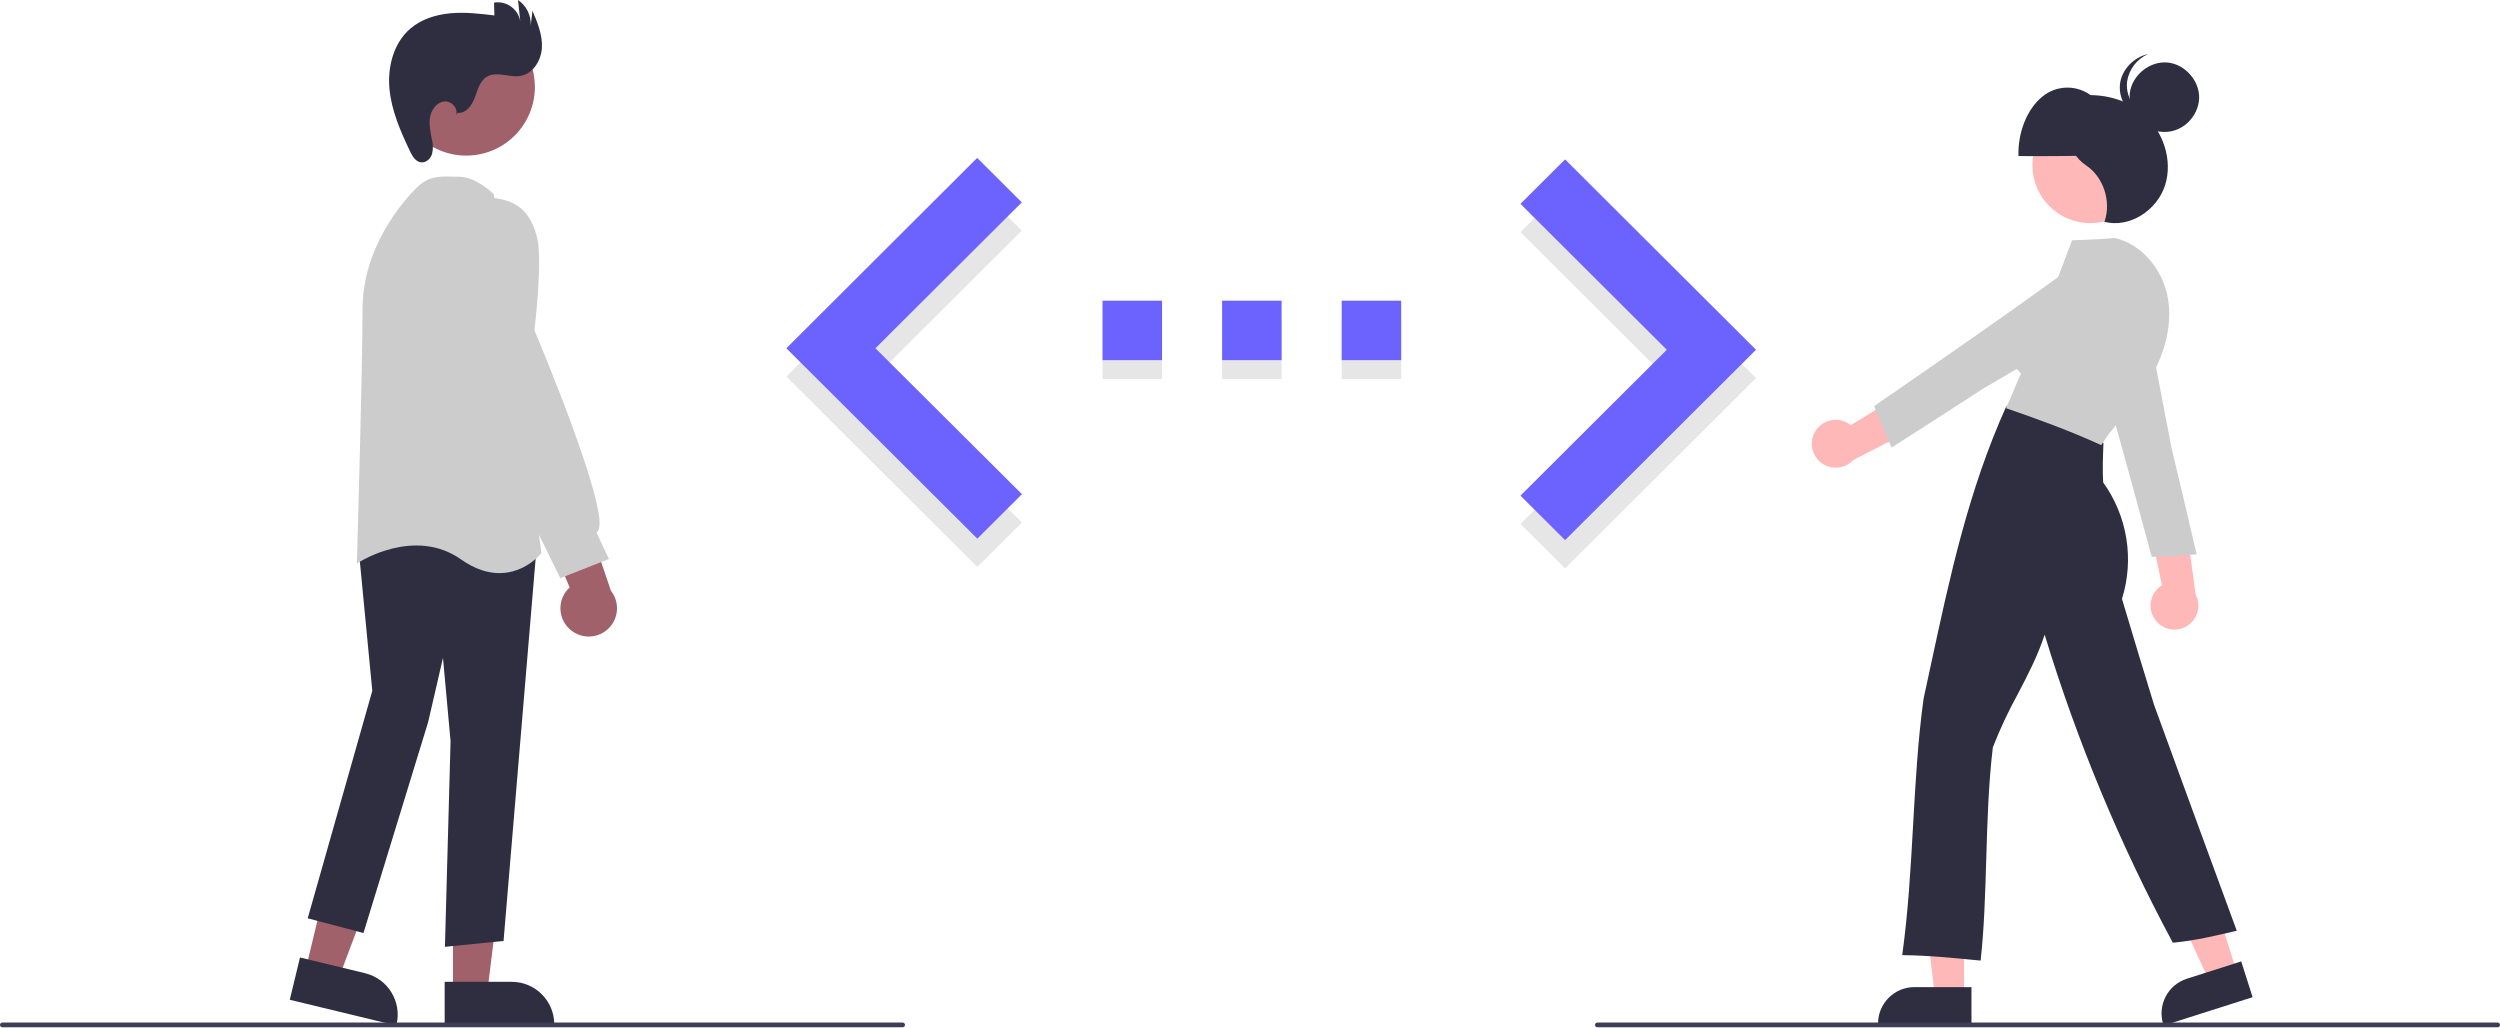
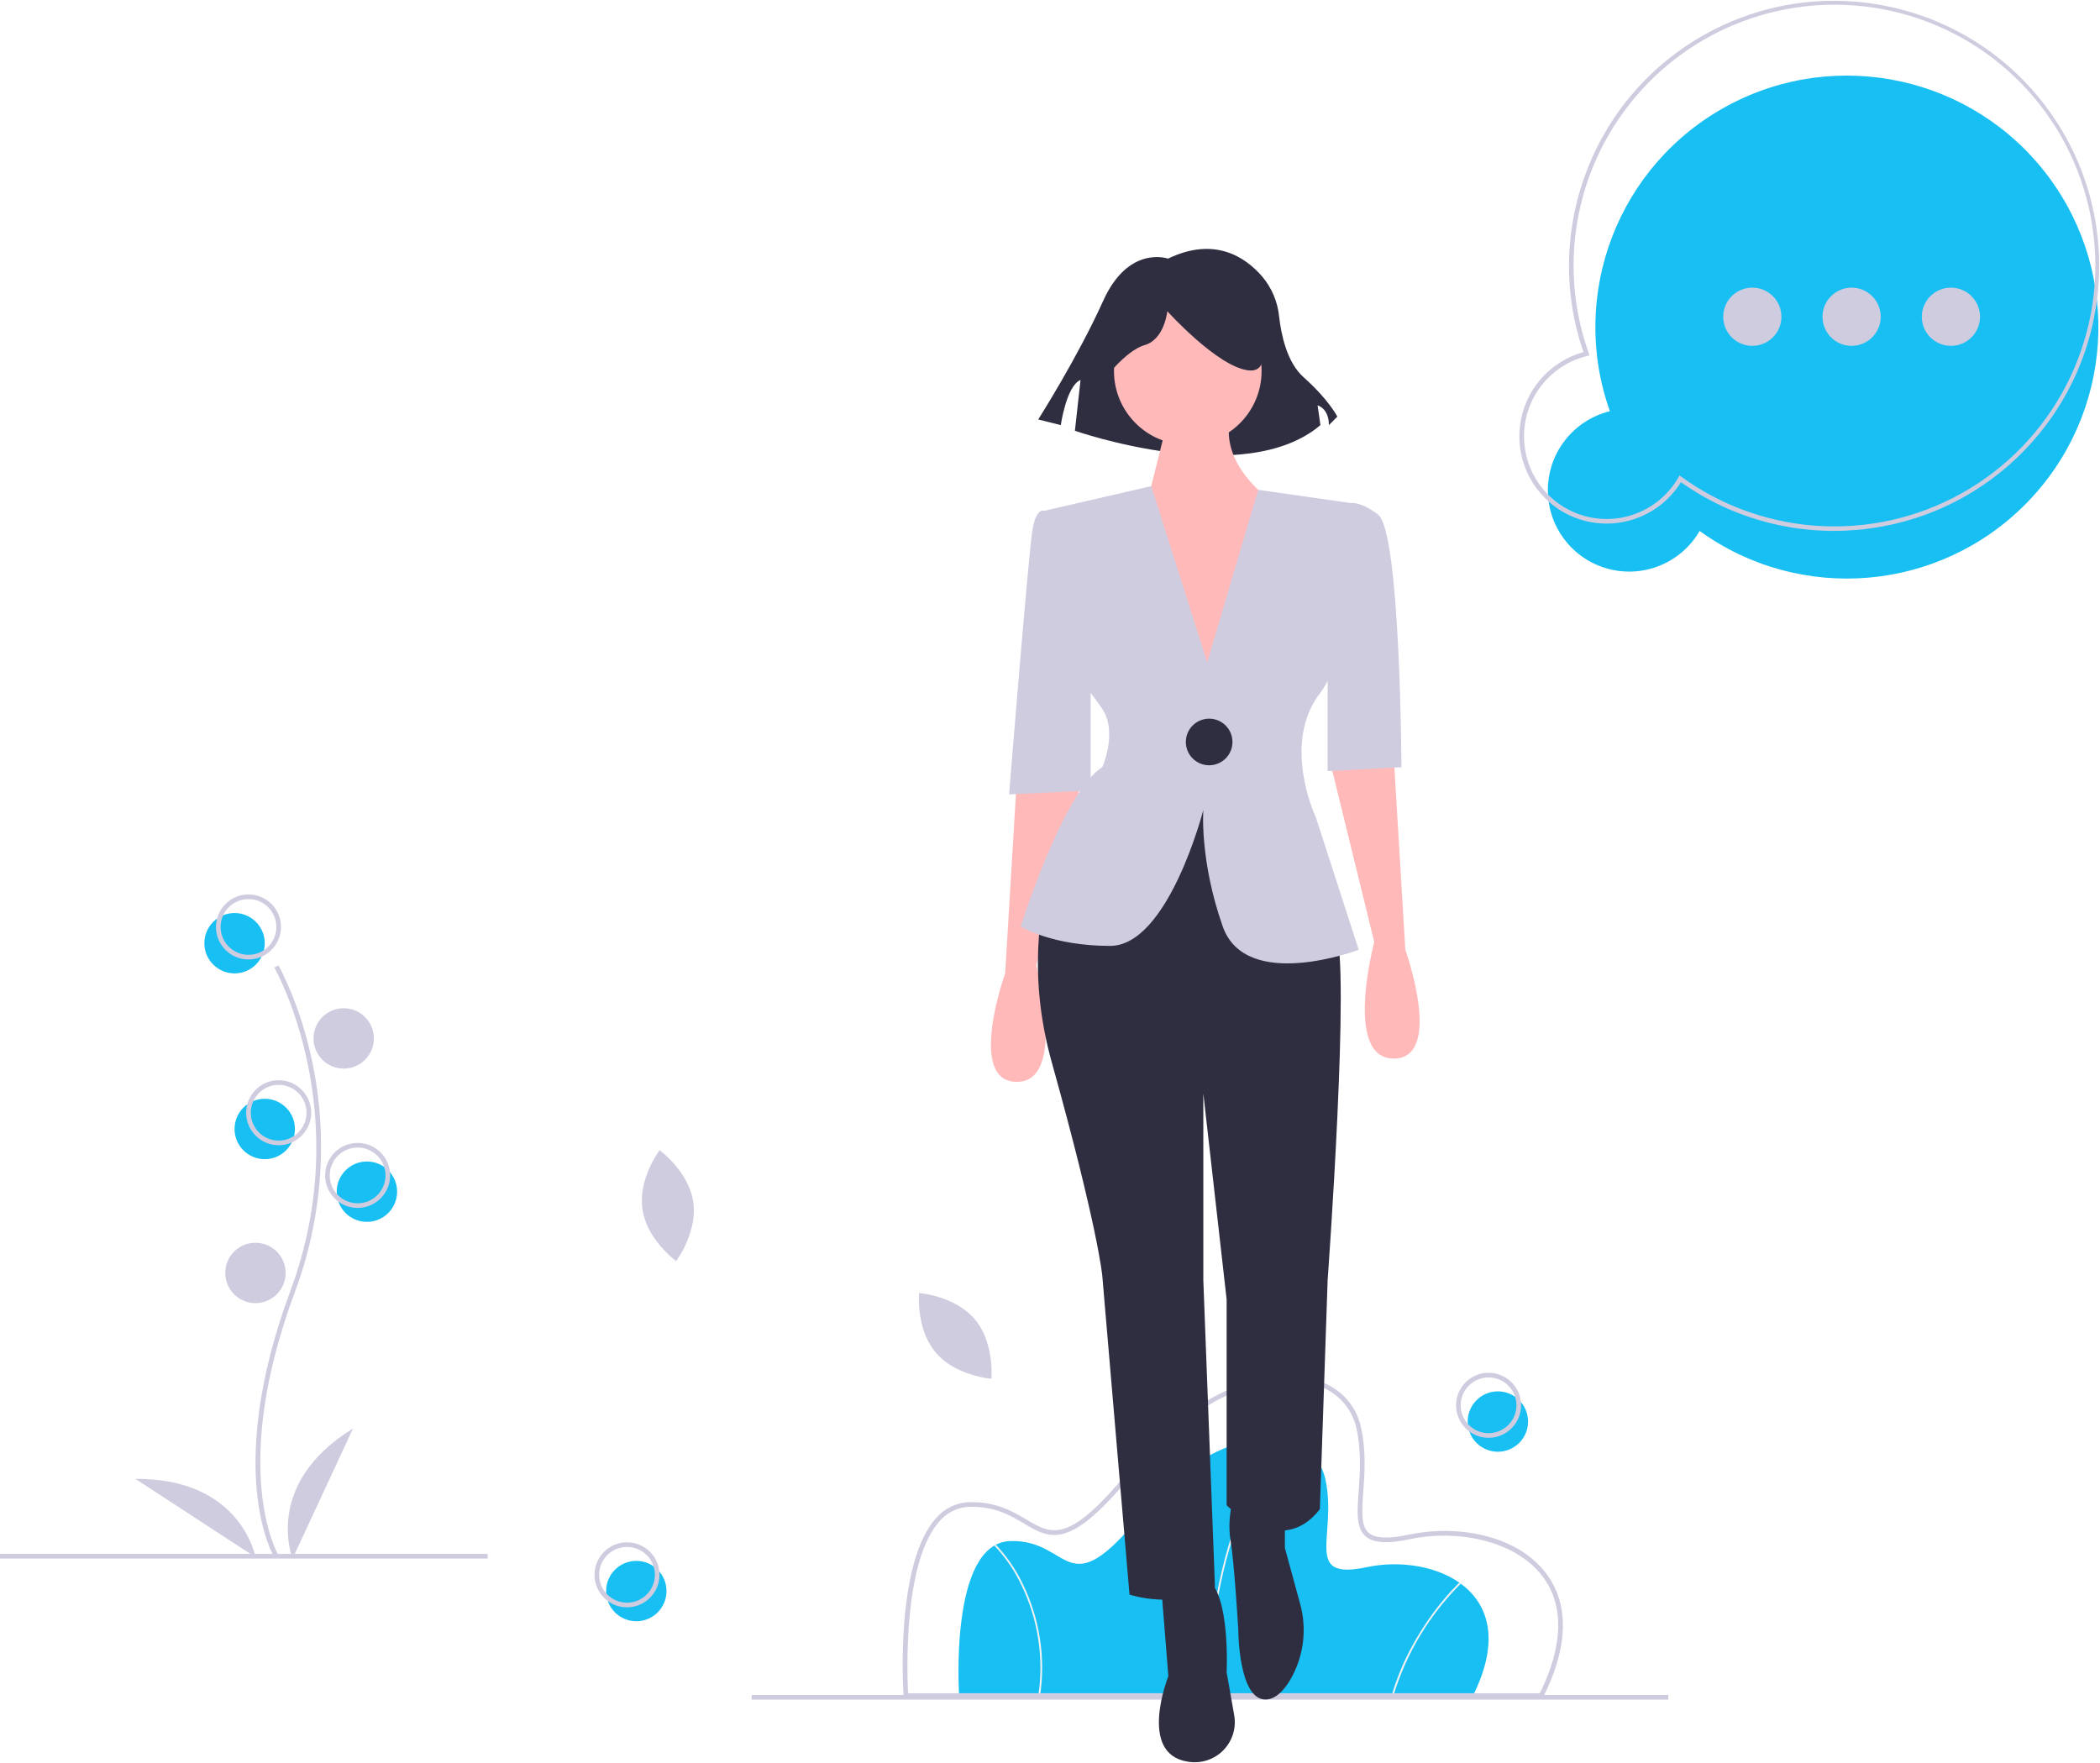
- <svg xmlns="http://www.w3.org/2000/svg" id="f9ae55aa-a8fc-493f-a8cf-427e7f8bb0a0" data-name="Layer 1" width="1058" height="434.745" viewBox="0 0 1058 434.745">
-   <polygon points="643.457 221.721 705.39 159.977 643.457 98.233 662.339 79.414 743.154 159.977 662.339 240.54 643.457 221.721 643.457 221.721" fill="#e6e6e6" style="isolation:isolate" />
-   <rect x="466.595" y="135.207" width="25.176" height="25.176" fill="#e6e6e6" style="isolation:isolate" />
-   <rect x="567.803" y="135.207" width="25.176" height="25.176" fill="#e6e6e6" style="isolation:isolate" />
-   <rect x="517.199" y="135.207" width="25.176" height="25.176" fill="#e6e6e6" style="isolation:isolate" />
-   <polygon points="432.482 221.092 370.486 159.348 432.419 97.604 413.537 78.785 332.785 159.348 413.6 239.911 432.482 221.092" fill="#e6e6e6" style="isolation:isolate" />
-   <polygon points="643.457 209.763 705.39 148.019 643.457 86.274 662.339 67.455 743.154 148.019 662.339 228.582 643.457 209.763 643.457 209.763" fill="#6c63ff" />
-   <path d="M537.595,385.051h25.176v-25.176H537.595Zm126.384-25.176h-25.176v25.176h25.176Zm-75.78,25.176h25.176v-25.176h-25.176Z" transform="translate(-71 -232.6273)" fill="#6c63ff" />
-   <polygon points="432.482 209.133 370.486 147.389 432.419 85.645 413.537 66.826 332.785 147.389 413.6 227.952 432.482 209.133" fill="#6c63ff" />
-   <polygon points="129.305 410.449 143.399 413.856 163.248 361.117 142.447 356.088 129.305 410.449" fill="#a0616a" />
-   <path d="M193.632,655.732l4.328-17.902,27.574,6.666a18.032,18.032,0,0,1,13.275,21.74l-.095.394Z" transform="translate(-71 -232.6273)" fill="#2f2e41" />
-   <polygon points="191.696 420.05 206.196 420.049 213.093 364.122 191.694 364.123 191.696 420.05" fill="#a0616a" />
-   <path d="M259.183,648.129l28.369-.001h.001A18.012,18.012,0,0,1,305.565,666.139v.406l-46.381.002Z" transform="translate(-71 -232.6273)" fill="#2f2e41" />
-   <path d="M259.294,633.325l2.384-87.007-3.211-35.281-6.266,27.151-27.379,89.285L201.218,621.261l27.336-96.27-5.937-61.748,17.058-10.965.23.042,58.279,10.742L284.105,630.844Z" transform="translate(-71 -232.6273)" fill="#2f2e41" />
-   <path d="M282.359,475.175c-4.693,0-10.182-1.512-16.292-5.825-19.551-13.798-42.863,1.045-43.096,1.195l-.947.616.033-1.128c.024-.804,2.365-80.712,2.365-106.425,0-26.565,17.332-45.962,22.644-51.274,5.214-5.215,9.601-5.099,15.155-4.955.957.024,1.954.051,3.004.051,7.258,0,14.314,6.973,14.61,7.269l.142.142.026.199,20.139,151.631-.154.195C299.895,466.986,293.282,475.175,282.359,475.175Z" transform="translate(-71 -232.6273)" fill="#ccc" />
-   <circle cx="268.308" cy="269.431" r="29.048" transform="translate(-167.8019 142.9959) rotate(-61.3368)" fill="#a0616a" />
-   <path d="M312.775,499.454a11.893,11.893,0,0,1-.69-18.223L295.589,442.32l21.599,3.975,12.354,36.341a11.957,11.957,0,0,1-16.767,16.818Z" transform="translate(-71 -232.6273)" fill="#a0616a" />
-   <path d="M308.103,477.304l-29.807-60.807-13.07-45.766.01-39.758c.029-.157,3.102-15.622,14.49-14.553,10.327,1,15.888,6.05,18.597,16.884,2.301,9.204-.846,36.51-1.151,39.086,1.998,4.738,31.976,76.164,27.013,84.766a2.184,2.184,0,0,1-.785.813l5.312,11.215Z" transform="translate(-71 -232.6273)" fill="#ccc" />
-   <path d="M264.593,280.374c3.482.453,6.109-3.11,7.327-6.403s2.147-7.128,5.174-8.907c4.136-2.43,9.428.493,14.158-.309,5.342-.906,8.815-6.567,9.087-11.978s-1.881-10.615-3.994-15.604l-.738,6.2a12.295,12.295,0,0,0-5.373-10.747l.951,9.098a9.656,9.656,0,0,0-11.108-7.99l.15,5.421c-6.17-.734-12.393-1.468-18.581-.909s-12.419,2.517-17.109,6.592c-7.015,6.096-9.577,16.133-8.717,25.387s4.68,17.947,8.661,26.345c1.002,2.113,2.387,4.497,4.71,4.766,2.087.242,3.997-1.503,4.645-3.501a12.69,12.69,0,0,0-.056-6.234c-.587-3.119-1.327-6.307-.775-9.433s2.8-6.214,5.951-6.597,6.375,3.218,4.86,6.007Z" transform="translate(-71 -232.6273)" fill="#2f2e41" />
-   <path d="M983.591,495.58a10.056,10.056,0,0,1,2.359-15.238l-7.434-34.953,17.29,6.774,4.409,32.153a10.11,10.11,0,0,1-16.623,11.263Z" transform="translate(-71 -232.6273)" fill="#ffb8b8" />
-   <path d="M981.628,468.308l-.093-.343c-9.347-34.571-19.008-70.308-30.804-109.219l-.077-.255.26-.152c6.575-3.837,16.457-3.581,22.986.594a17.15,17.15,0,0,1,7.444,18.191l8.603,44.857c3.498,14.663,7.118,29.84,10.577,44.806l.098.424-.536.034c-6.299.401-12.807.815-18.021,1.044Z" transform="translate(-71 -232.6273)" fill="#ccc" />
-   <polygon points="831.194 421.744 818.934 421.744 813.1 374.457 831.194 374.457 831.194 421.744" fill="#ffb8b8" />
-   <path d="M905.321,666.256H865.79v-.5a15.404,15.404,0,0,1,15.387-15.387h24.144Z" transform="translate(-71 -232.6273)" fill="#2f2e41" />
-   <polygon points="946.719 411.631 935.037 415.353 915.121 372.069 932.362 366.575 946.719 411.631" fill="#ffb8b8" />
-   <path d="M986.641,666.634l-.152-.477a15.404,15.404,0,0,1,9.989-19.332l23.004-7.33,4.823,15.137Z" transform="translate(-71 -232.6273)" fill="#2f2e41" />
-   <circle cx="884.667" cy="69.876" r="24.561" fill="#ffb8b8" />
-   <path d="M966.694,297.952c.14-9.906-4.006-19.717-10.417-24.65a16.649,16.649,0,0,0-21.132.373c-6.311,5.157-10.263,15.112-9.928,25.009C939.358,298.725,953.499,298.765,966.694,297.952Z" transform="translate(-71 -232.6273)" fill="#2f2e41" />
-   <path d="M909.193,639.15l-.492-.048c-10.666-1.047-21.695-2.128-32.118-2.252l-.567-.007.077-.562c2.469-17.886,3.516-36.479,4.529-54.462 1-17.756,2.033-36.116,4.441-53.553,1.019-4.669,2.011-9.283,3-13.88,8.186-38.043,15.917-73.977,31.877-109.546l.151-.336.365.044c14.974,1.812,29.363,7.275,40.515,15.383l.216.157-.011.267c-.215,5.525-.438,11.236-.108,16.439a55.797,55.797,0,0,1,7.954,49.283c4.391,14.675,8.931,29.845,13.563,44.81,11.249,30.838,22.888,62.751,34.82,95.101l.196.53-.551.129c-8.585,2.016-17.44,4.094-26.177,4.9l-.33.03-.157-.292A712.851,712.851,0,0,1,936.3,501.23c-2.981,9.092-7.276,17.299-11.437,25.249A189.022,189.022,0,0,0,914.381,548.881c-1.842,15.121-2.33,31.504-2.802,47.347-.447,14.979-.868,29.128-2.331,42.432Z" transform="translate(-71 -232.6273)" fill="#2f2e41" />
-   <path d="M947.282,273.756c10.646-2.294,22.422-.112,30.783,7.071s12.606,19.609,9.172,30.266-15.096,18.155-25.64,15.403c3.02-8.512-.379-18.963-7.762-23.867C945.078,296.815,942.668,282.933,947.282,273.756Z" transform="translate(-71 -232.6273)" fill="#2f2e41" />
-   <path d="M960.207,420.999l-.389-.177c-13.581-6.196-26.898-10.951-39.376-15.289l-.383-.083-.001-1.109.248.086c.052-.115.111-.246.17-.376.17-.377.287-.634.386-.804l-.003-.001c1.04-2.12,1.867-4.168,2.667-6.149.825-2.044,1.677-4.155,2.778-6.389a19.356,19.356,0,0,1-4.276-20.829c2.756-6.533,9.784-11.621,17.168-12.465,2.706-7.449,8.735-23.1,8.735-23.1s12.678-.348,17.777-.995l.086-.011.084.019c11.131,2.439,20.424,12.972,22.598,25.614,1.835,10.67-.952,22.875-7.847,34.366a148.04,148.04,0,0,1-11.709,16.089c-3.106,3.884-6.04,7.552-8.476,11.246Z" transform="translate(-71 -232.6273)" fill="#ccc" />
-   <path d="M984.292,290.493v0Z" transform="translate(-71 -232.6273)" fill="#2f2e41" />
-   <path d="M984.791,288.311c-7.452-1.112-13.304-8.73-12.457-16.218s8.253-13.605,15.765-13.025,13.89,7.764,13.576,15.293S994.306,289.731,984.791,288.311Z" transform="translate(-71 -232.6273)" fill="#2f2e41" />
-   <path d="M983.627,283.456c-7.452-1.112-13.304-8.73-12.457-16.218a15.241,15.241,0,0,1,8.882-11.734c-6.01,1.315-11.182,6.552-11.882,12.734-.847,7.487,5.004,15.105,12.457,16.218a14.208,14.208,0,0,0,8.172-1.143A14.504,14.504,0,0,1,983.627,283.456Z" transform="translate(-71 -232.6273)" fill="#2f2e41" />
-   <path d="M839.069,415.433a10.056,10.056,0,0,1,15.153-2.853l30.479-18.655-.626,18.559-28.847,14.87a10.11,10.11,0,0,1-16.158-11.921Z" transform="translate(-71 -232.6273)" fill="#ffb8b8" />
-   <path d="M864.128,404.495l.293-.202c29.481-20.331,59.957-41.348,92.715-65.434l.215-.158.23.195c5.808,4.921,8.86,14.323,7.099,21.87A17.15,17.15,0,0,1,950.008,373.846l-39.428,23.057c-12.66,8.183-25.764,16.653-38.721,24.902l-.367.234-.211-.494c-2.477-5.806-5.036-11.804-6.988-16.644Z" transform="translate(-71 -232.6273)" fill="#ccc" />
-   <path d="M453,667.373H72a1,1,0,0,1,0-2H453a1,1,0,1,1,0,2Z" transform="translate(-71 -232.6273)" fill="#3f3d56" />
-   <path d="M1128,667.373H747a1,1,0,0,1,0-2h381a1,1,0,0,1,0,2Z" transform="translate(-71 -232.6273)" fill="#3f3d56" />
+ <svg xmlns="http://www.w3.org/2000/svg" id="af2bdc1b-6210-43fb-b58a-f82437f8cbdd" data-name="Layer 1" width="904.284" height="758.925" viewBox="0 0 904.284 758.925">
+   <circle cx="101" cy="406.193" r="13" fill="#18bff3" />
+   <circle cx="158" cy="513.193" r="13" fill="#18bff3" />
+   <circle cx="114" cy="486.193" r="13" fill="#18bff3" />
+   <path d="M782.149,800.731H560.875s-4.485-65.784,22.053-66.532,23.548,29.154,56.814-11.961,73.633-38.872,78.866-14.577-10.092,43.731,17.941,37.751S804.949,755.13,782.149,800.731Z" transform="translate(-147.8578 -70.53727)" fill="#18bff3" />
+   <path d="M667.777,800.745l-.747-.03c1.742-43.312,10.813-71.14,18.115-86.858,7.929-17.067,15.57-23.976,15.646-24.044l.497.559c-.075.067-7.627,6.908-15.493,23.859C678.533,729.883,669.512,757.597,667.777,800.745Z" transform="translate(-147.8578 -70.53727)" fill="#f2f2f2" />
+   <path d="M747.861,800.835l-.718-.209c8.641-29.66,28.99-48.387,29.195-48.573l.502.553A115.174,115.174,0,0,0,747.861,800.835Z" transform="translate(-147.8578 -70.53727)" fill="#f2f2f2" />
+   <path d="M595.727,800.782l-.741-.103a81.417,81.417,0,0,0-7.323-47.588,65.526,65.526,0,0,0-11.557-16.865l.517-.539a66.346,66.346,0,0,1,11.71,17.073A82.163,82.163,0,0,1,595.727,800.782Z" transform="translate(-147.8578 -70.53727)" fill="#f2f2f2" />
+   <path d="M812.18,801.731H537.009l-.063-.932c-.158-2.319-3.668-57.016,14.054-76.532a19.411,19.411,0,0,1,14.185-6.806c11.552-.329,18.812,3.999,24.667,7.472,11.037,6.547,18.328,10.873,44.837-21.892,28.718-35.495,59.703-43.131,77.516-38.885,11.509,2.744,19.441,10.5,21.763,21.278,2.198,10.206,1.498,19.796.936,27.501-.602,8.245-1.078,14.757,2.309,17.708,2.827,2.462,8.469,2.687,17.755.705,18.888-4.029,45.243-.582,58.472,16.51,7.117,9.195,12.724,25.91-.981,53.32Zm-273.293-2H810.942c10.212-20.719,10.531-38.223.914-50.648-12.135-15.679-37.595-19.806-56.473-15.778-10.089,2.153-16.101,1.797-19.486-1.153-4.14-3.607-3.632-10.56-2.99-19.361.554-7.578,1.242-17.009-.896-26.935-2.153-9.995-9.542-17.195-20.271-19.753-17.244-4.114-47.364,3.426-75.497,38.197-27.596,34.107-35.909,29.178-47.412,22.354-5.928-3.516-12.658-7.503-23.591-7.193a17.483,17.483,0,0,0-12.761,6.152C536.552,743.151,538.496,792.336,538.887,799.731Z" transform="translate(-147.8578 -70.53727)" fill="#cfcce0" />
+   <rect x="323.657" y="729.94" width="394.74" height="2" fill="#cfcce0" />
+   <path d="M446.375,588.11a26.737,26.737,0,0,1,.04,7.335c-.067.552-.151,1.094-.249,1.63l.001.004a43.446,43.446,0,0,1-6.812,16.068c-.218.314-.343.477-.343.477l-.467-.356a44.874,44.874,0,0,1-9.514-10.443c-.227-.359-.456-.722-.673-1.095a28.626,28.626,0,0,1-3.836-10.302l-.008-.053c-.058-.389-.108-.778-.145-1.166a29.415,29.415,0,0,1,.867-10.157c.104-.413.213-.818.331-1.221a44.887,44.887,0,0,1,5.967-12.495c.218-.314.343-.477.343-.477s.167.12.467.356a44.879,44.879,0,0,1,9.294,10.108c.225.343.447.691.665,1.047a30.59,30.59,0,0,1,3.434,7.751c.133.477.252.964.354,1.454C446.204,587.08,446.297,587.592,446.375,588.11Z" transform="translate(-147.8578 -70.53727)" fill="#cfcce0" />
+   <path d="M567.639,638.709a26.737,26.737,0,0,1,3.884,6.223c.233.505.446,1.011.644,1.519l.003.003a43.445,43.445,0,0,1,2.633,17.253c-.021.382-.041.586-.041.586l-.585-.058a44.874,44.874,0,0,1-13.579-3.898c-.382-.186-.767-.376-1.147-.58a28.626,28.626,0,0,1-8.671-6.757l-.034-.041c-.253-.3-.5-.606-.735-.916a29.416,29.416,0,0,1-4.592-9.101c-.128-.406-.248-.808-.359-1.213a44.888,44.888,0,0,1-1.477-13.768c.021-.382.041-.586.041-.586s.205.015.585.058a44.879,44.879,0,0,1,13.216,3.728c.372.174.743.354,1.116.542a30.589,30.589,0,0,1,6.99,4.796c.364.336.72.689,1.064,1.052Q567.134,638.107,567.639,638.709Z" transform="translate(-147.8578 -70.53727)" fill="#cfcce0" />
+   <path d="M585.724,405.958,580.705,489.601s-16.729,46.84,5.019,46.84,8.364-50.186,8.364-50.186l20.074-81.971Z" transform="translate(-147.8578 -70.53727)" fill="#ffb9b9" />
+   <path d="M747.992,395.92l5.019,83.644s16.729,46.84-5.019,46.84-8.364-50.186-8.364-50.186L719.553,394.248Z" transform="translate(-147.8578 -70.53727)" fill="#ffb9b9" />
+   <path d="M647.62,750.569l3.346,41.822s-13.383,33.457,8.364,36.803q.326.05.646.095a17.255,17.255,0,0,0,19.338-20.126l-3.255-18.445s1.673-33.457-8.364-40.149S647.62,750.569,647.62,750.569Z" transform="translate(-147.8578 -70.53727)" fill="#2f2e41" />
+   <path d="M679.404,713.766s-3.346,10.037-1.673,20.074,3.346,38.476,3.346,38.476,0,30.112,11.71,30.112c4.182,0,7.724-3.627,10.55-8.291a42.451,42.451,0,0,0,4.306-33.149l-6.491-23.802V718.784Z" transform="translate(-147.8578 -70.53727)" fill="#2f2e41" />
+   <path d="M617.508,407.631S580.705,456.144,600.779,528.077s21.747,92.008,21.747,92.008l11.71,137.175s20.074,6.691,36.803-3.346L666.021,621.758V541.46l10.037,88.662v88.662s23.42,23.42,40.149,1.673l3.346-98.699s10.037-137.175,3.346-150.558-21.747-60.223-21.747-60.223Z" transform="translate(-147.8578 -70.53727)" fill="#2f2e41" />
+   <path d="M650.823,181.915s-17.013-6.076-27.95,18.228S594.924,251.181,594.924,251.181l9.722,2.43s2.43-17.013,8.506-19.443l-2.43,21.874s72.912,25.519,105.722-2.43L715.229,245.105s4.861,1.215,4.861,8.506l3.646-3.646s-3.646-7.291-14.582-17.013c-7.178-6.381-9.645-18.52-10.493-26.11a31.596,31.596,0,0,0-7.274-17.206C684.118,181.213,670.874,172.261,650.823,181.915Z" transform="translate(-147.8578 -70.53727)" fill="#2f2e41" />
+   <circle cx="511.472" cy="159.769" r="31.785" fill="#ffb9b9" />
+   <path d="M650.966,250.381,640.928,290.53,671.04,377.519,694.46,285.511s-21.747-15.056-16.729-35.13Z" transform="translate(-147.8578 -70.53727)" fill="#ffb9b9" />
+   <path d="M732.936,479.564s-48.513,18.402-58.55-10.037-8.364-50.186-8.364-50.186-15.056,58.55-40.149,58.55-38.476-8.364-38.476-8.364,18.402-58.55,35.13-68.588c0,0,.084-.201.234-.569.937-2.342,4.249-11.626,1.924-19.79a16.983,16.983,0,0,0-2.158-4.734c-6.691-10.037-13.383-13.383-11.71-38.476l-13.383-46.84L643.588,279.89l24.106,75.881,21.948-74.292,39.948,5.705s3.346,60.223-13.383,81.971a36.111,36.111,0,0,0-5.889,11.426c-2.911,9.234-2.225,18.954-.652,26.716h.017a73.882,73.882,0,0,0,4.851,15.39Z" transform="translate(-147.8578 -70.53727)" fill="#cfcce0" />
+   <path d="M719.553,288.857l10.037-1.673s4.182-.836,11.71,5.019c9.613,7.477,10.037,108.737,10.037,108.737L719.553,402.612V288.857Z" transform="translate(-147.8578 -70.53727)" fill="#cfcce0" />
+   <path d="M605.798,293.875l-8.364-3.346s-3.346-1.673-5.019,8.364-10.037,113.755-10.037,113.755l35.13-1.673V335.697Z" transform="translate(-147.8578 -70.53727)" fill="#cfcce0" />
+   <path d="M622.566,234.934s9.722-13.367,18.228-15.798,9.722-14.582,9.722-14.582,21.874,24.304,35.241,25.519,1.215-29.165,1.215-29.165l-24.304-6.076-23.089,2.43-18.228,12.152Z" transform="translate(-147.8578 -70.53727)" fill="#2f2e41" />
+   <circle cx="520.673" cy="319.528" r="10.037" fill="#2f2e41" />
+   <path d="M841.093,247.632a108.3,108.3,0,1,1,38.651,51.564,35.032,35.032,0,1,1-38.651-51.564Z" transform="translate(-147.8578 -70.53727)" fill="#18bff3" />
+   <circle cx="754.564" cy="136.408" r="12.533" fill="#cfcce0" />
+   <circle cx="797.324" cy="136.408" r="12.533" fill="#cfcce0" />
+   <circle cx="840.084" cy="136.408" r="12.533" fill="#cfcce0" />
+   <path d="M830.379,294.855a37.597,37.597,0,0,1-.658-72.661,114.14,114.14,0,1,1,41.981,56.003A37.715,37.715,0,0,1,830.379,294.855ZM965.706,76.072a112.342,112.342,0,0,0-133.739,146.48l.372,1.043-1.075.264a35.596,35.596,0,1,0,39.271,52.394l.554-.96.898.649A112.341,112.341,0,1,0,965.706,76.072Z" transform="translate(-147.8578 -70.53727)" fill="#cfcce0" />
+   <path d="M266.004,741.252c-.229-.375-5.641-9.41-7.517-28.172-1.721-17.213-.614-46.227,14.433-86.698,28.506-76.671-6.569-138.533-6.928-139.149l1.73-1.004c.091.156,9.142,15.929,14.488,41.044a179.061,179.061,0,0,1-7.416,99.807c-28.457,76.54-7.301,112.773-7.084,113.131Z" transform="translate(-147.8578 -70.53727)" fill="#cfcce0" />
+   <path d="M254.858,483.731a14,14,0,1,1,14-14A14.016,14.016,0,0,1,254.858,483.731Zm0-26a12,12,0,1,0,12,12A12.014,12.014,0,0,0,254.858,457.731Z" transform="translate(-147.8578 -70.53727)" fill="#cfcce0" />
+   <circle cx="148" cy="447.193" r="13" fill="#cfcce0" />
+   <path d="M267.858,563.731a14,14,0,1,1,14-14A14.016,14.016,0,0,1,267.858,563.731Zm0-26a12,12,0,1,0,12,12A12.013,12.013,0,0,0,267.858,537.731Z" transform="translate(-147.8578 -70.53727)" fill="#cfcce0" />
+   <path d="M301.858,590.731a14,14,0,1,1,14-14A14.016,14.016,0,0,1,301.858,590.731Zm0-26a12,12,0,1,0,12,12A12.013,12.013,0,0,0,301.858,564.731Z" transform="translate(-147.8578 -70.53727)" fill="#cfcce0" />
+   <circle cx="645" cy="612.193" r="13" fill="#18bff3" />
+   <path d="M788.858,689.731a14,14,0,1,1,14-14A14.016,14.016,0,0,1,788.858,689.731Zm0-26a12,12,0,1,0,12,12A12.013,12.013,0,0,0,788.858,663.731Z" transform="translate(-147.8578 -70.53727)" fill="#cfcce0" />
+   <circle cx="274" cy="685.193" r="13" fill="#18bff3" />
+   <path d="M417.858,762.73a14,14,0,1,1,14-14A14.016,14.016,0,0,1,417.858,762.73Zm0-26a12,12,0,1,0,12,12A12.013,12.013,0,0,0,417.858,736.73Z" transform="translate(-147.8578 -70.53727)" fill="#cfcce0" />
+   <circle cx="110" cy="548.193" r="13" fill="#cfcce0" />
+   <path d="M273.858,741.731s-13-32,26-56Z" transform="translate(-147.8578 -70.53727)" fill="#cfcce0" />
+   <path d="M257.87,741.15s-5.916-34.029-51.709-33.738Z" transform="translate(-147.8578 -70.53727)" fill="#cfcce0" />
+   <rect y="669.193" width="210" height="2" fill="#cfcce0" />
</svg>
